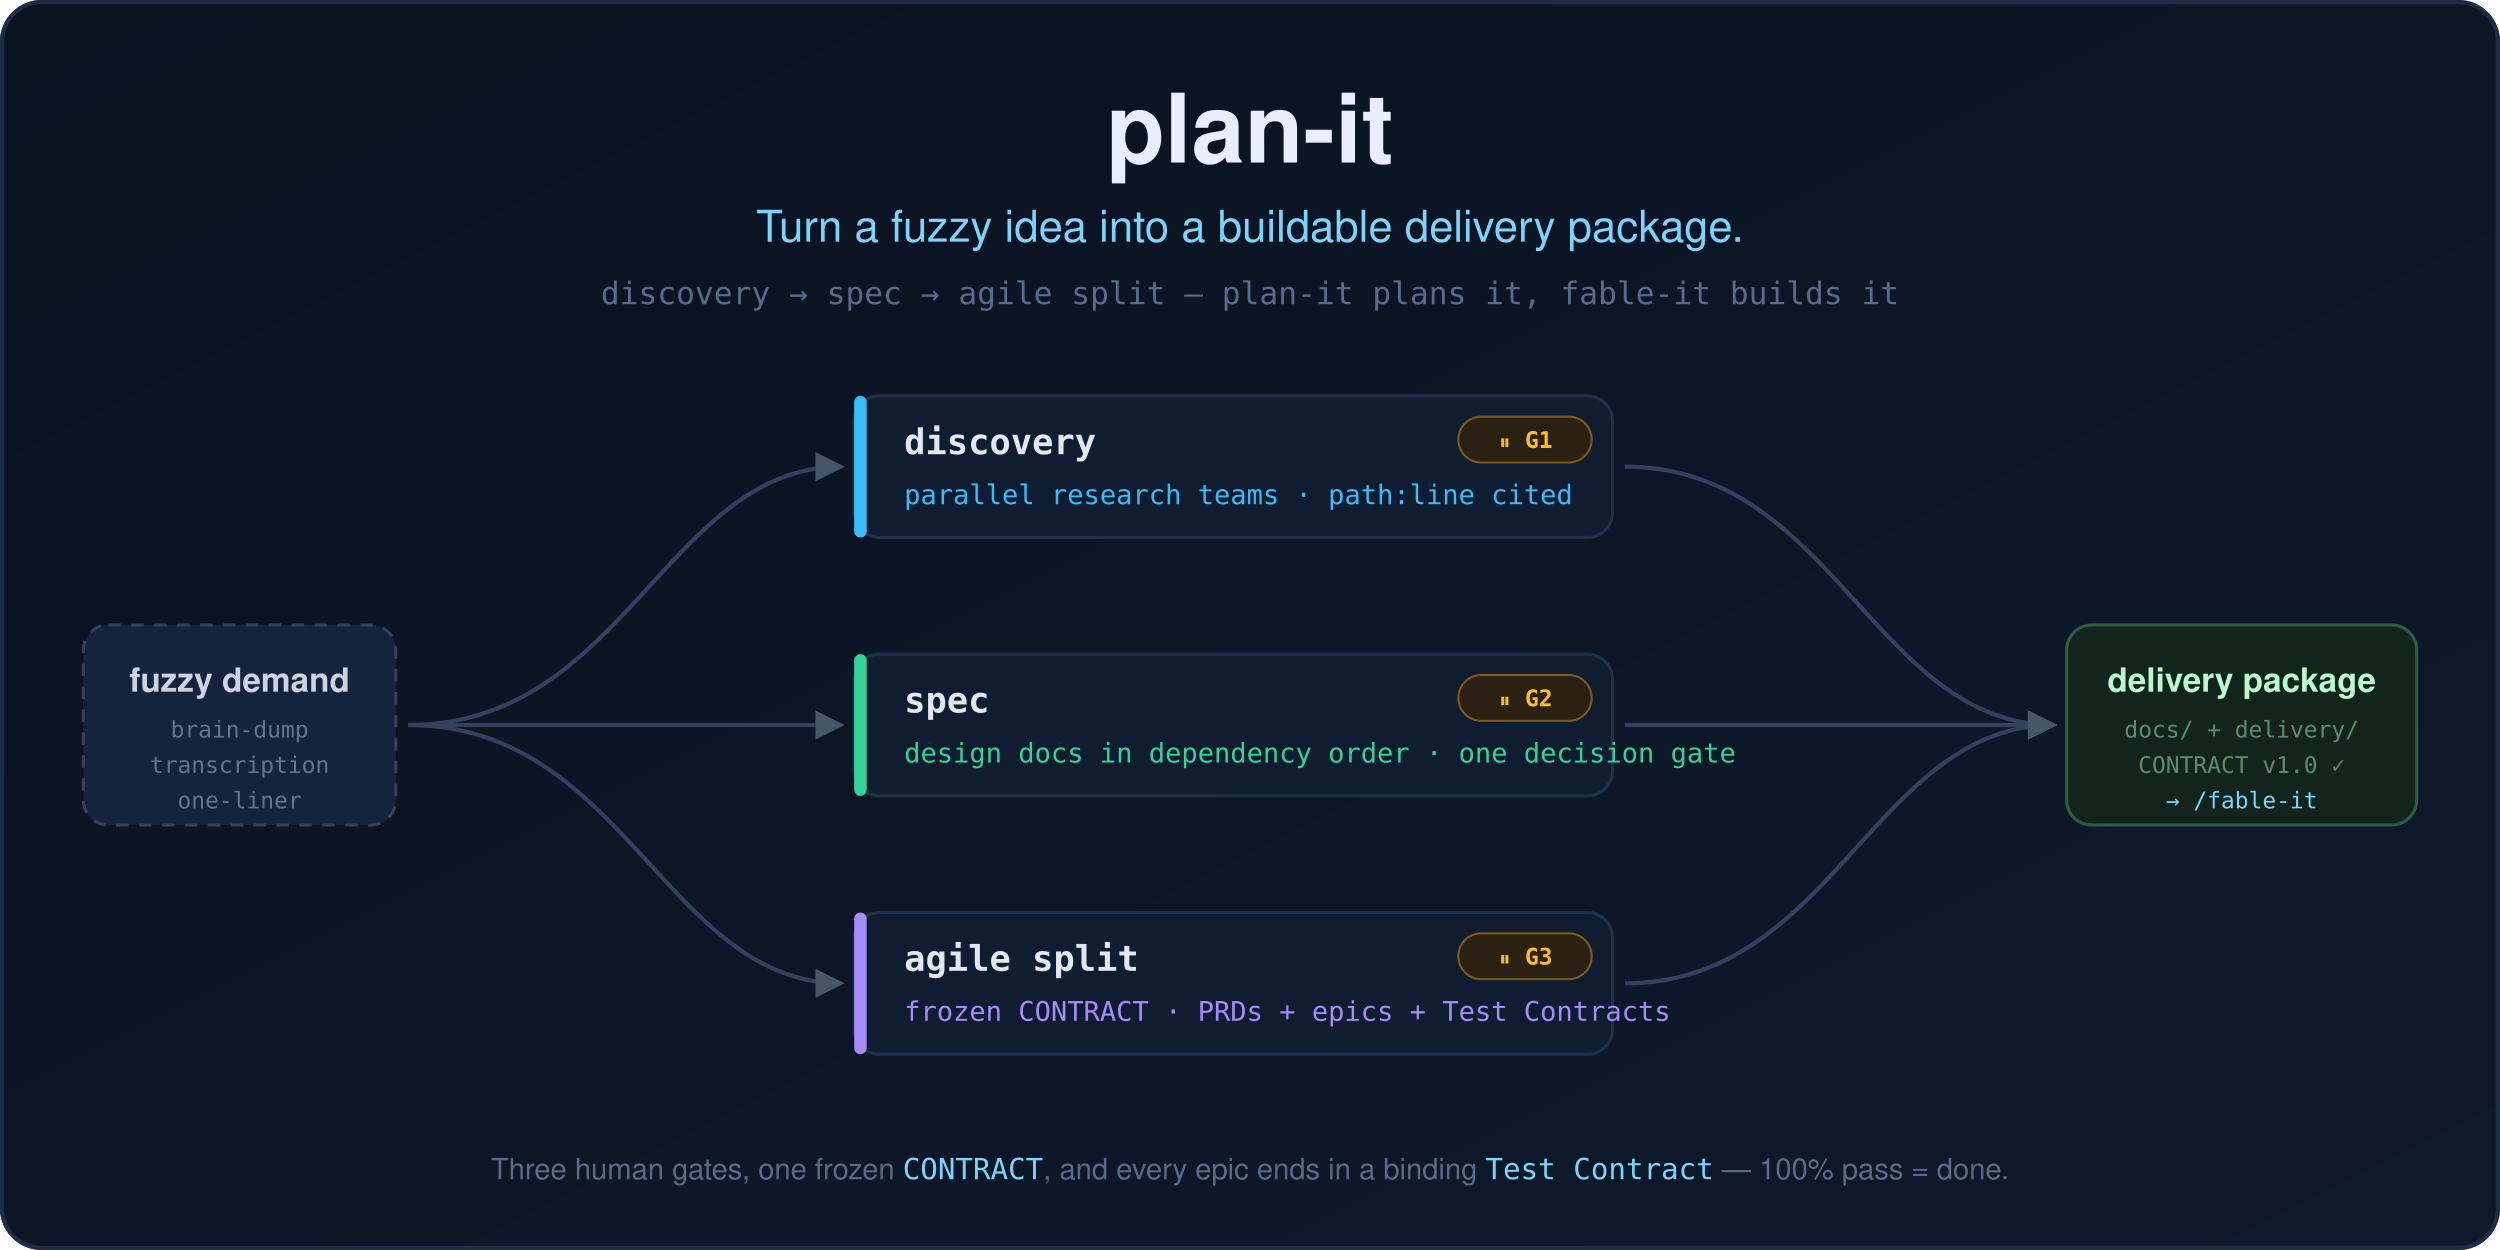
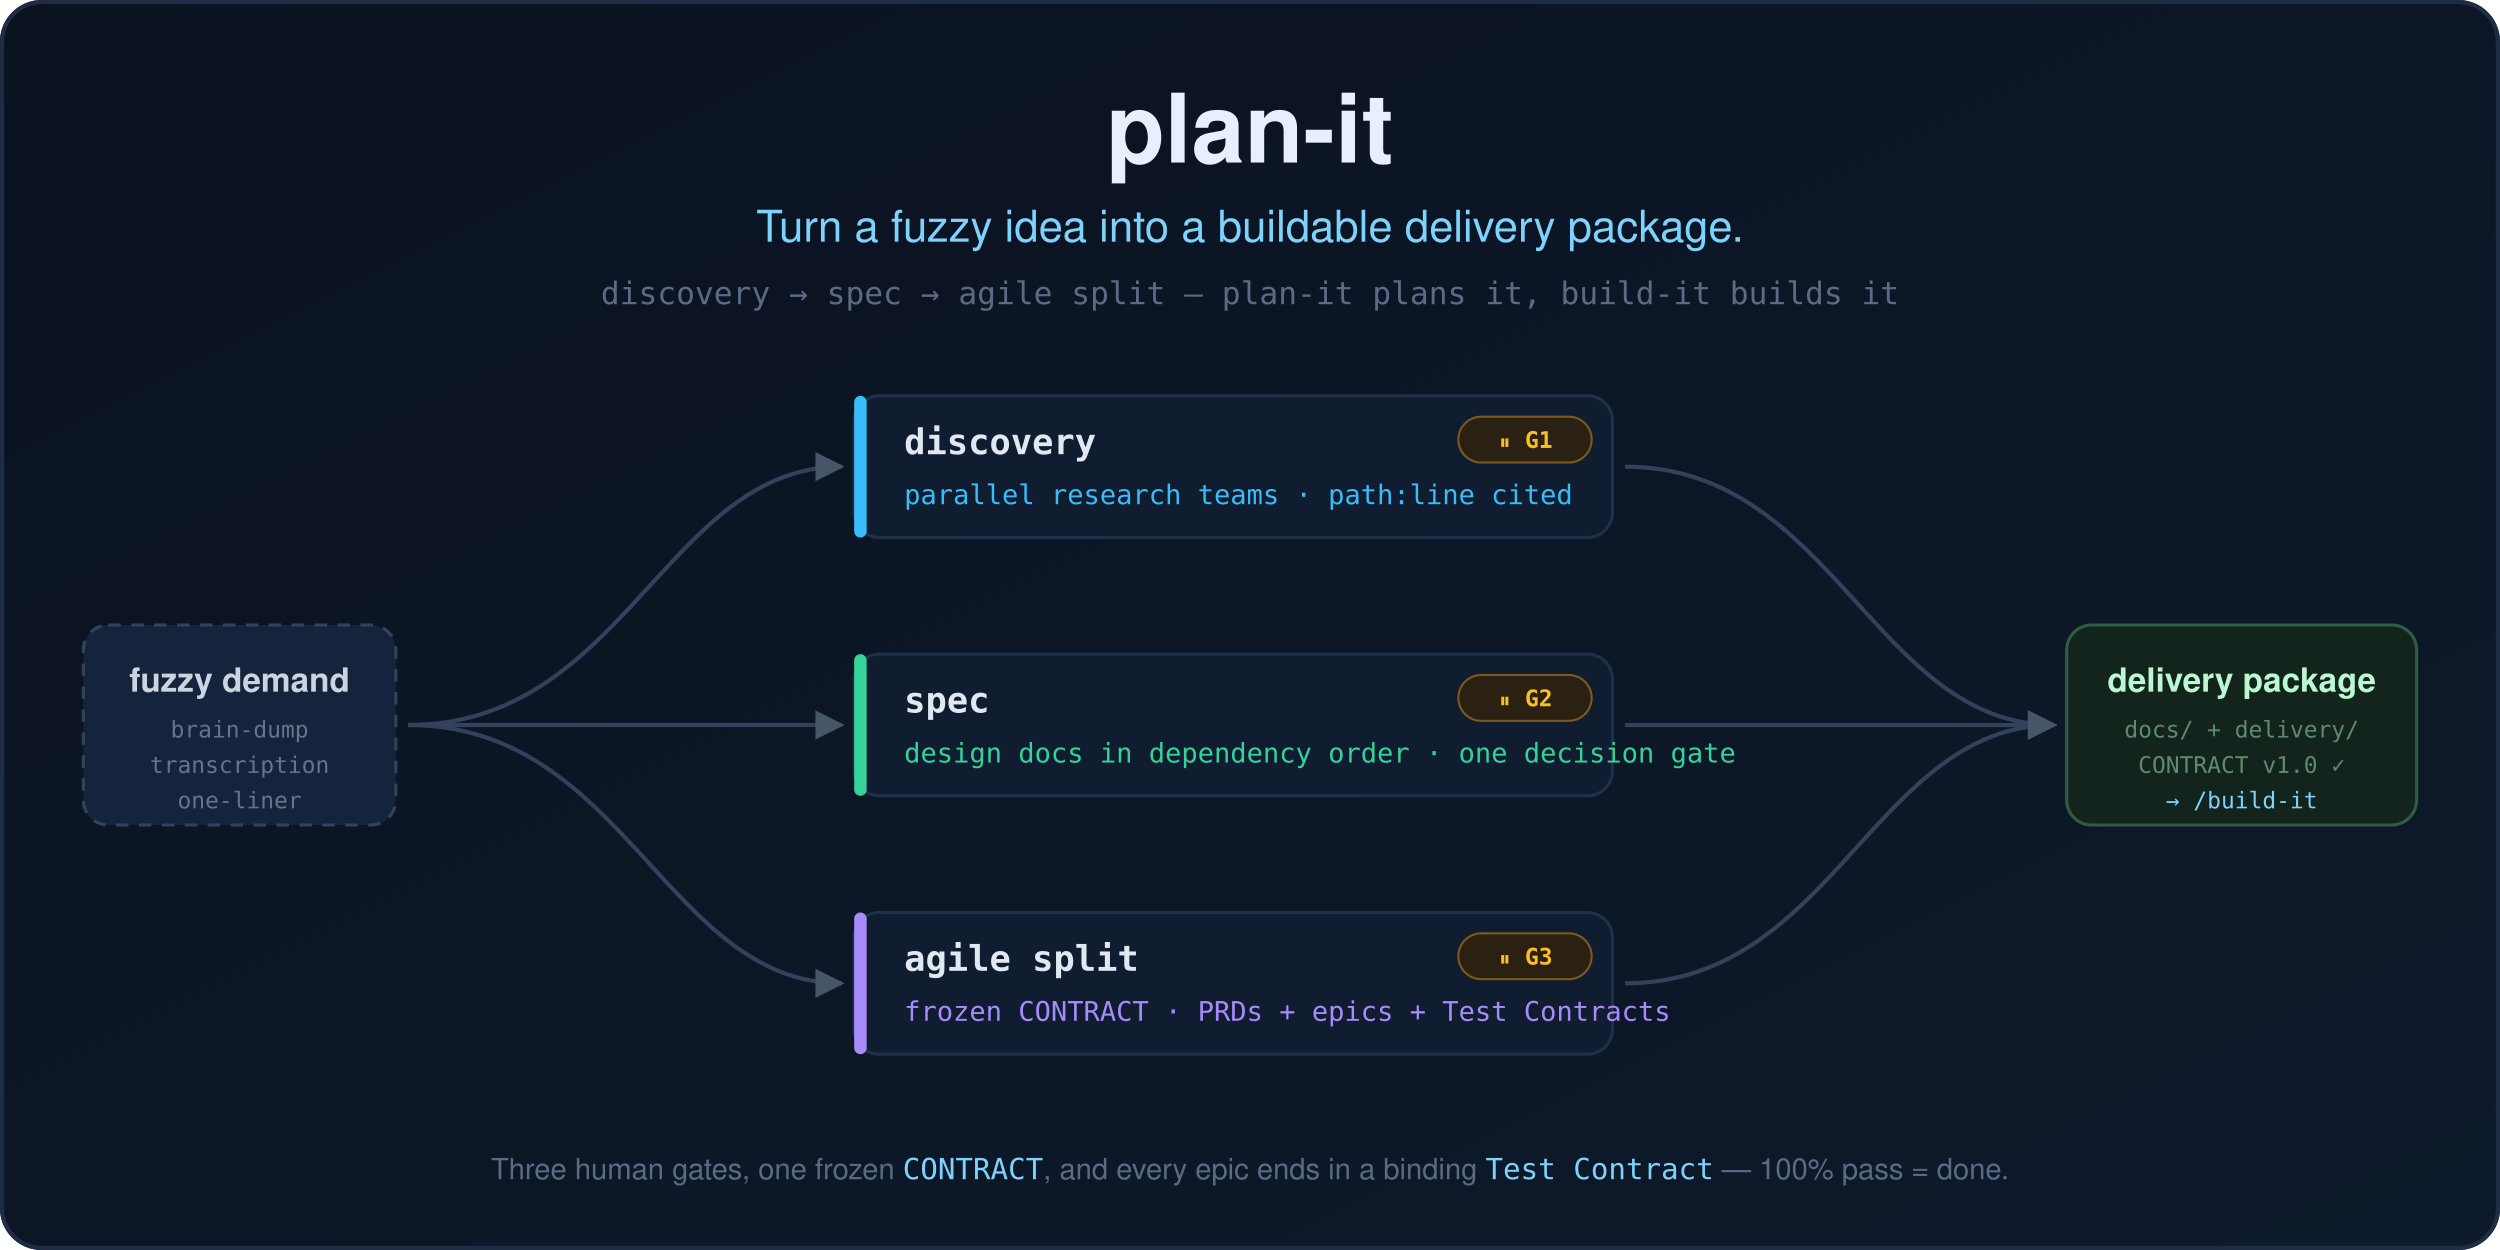
<svg xmlns="http://www.w3.org/2000/svg" viewBox="0 0 1200 600" font-family="-apple-system, BlinkMacSystemFont, 'Segoe UI', Helvetica, Arial, sans-serif">
  <defs>
    <linearGradient id="bg" x1="0" y1="0" x2="1" y2="1">
      <stop offset="0" stop-color="#0b1220" />
      <stop offset="1" stop-color="#0d1a2b" />
    </linearGradient>
    <marker id="arrow" viewBox="0 0 10 10" refX="9" refY="5" markerWidth="7" markerHeight="7" orient="auto-start-reverse">
      <path d="M0 0 L10 5 L0 10 z" fill="#475569" />
    </marker>
    <style>
      .mono { font-family: 'SF Mono', 'JetBrains Mono', 'Fira Code', Menlo, Consolas, monospace; }
    </style>
  </defs>
  <rect x="0" y="0" width="1200" height="600" rx="20" fill="url(#bg)" />
  <rect x="1" y="1" width="1198" height="598" rx="19" fill="none" stroke="#1e2d44" stroke-width="2" />
  <text x="600" y="78" text-anchor="middle" font-size="46" font-weight="700" fill="#e8eefc">plan-it</text>
  <text x="600" y="116" text-anchor="middle" font-size="21" fill="#7dd3fc">Turn a fuzzy idea into a buildable delivery package.</text>
-   <text x="600" y="146" text-anchor="middle" font-size="15" class="mono" fill="#5b6b85">discovery → spec → agile split — plan-it plans it, fable-it builds it</text>
+   <text x="600" y="146" text-anchor="middle" font-size="15" class="mono" fill="#5b6b85">discovery → spec → agile split — plan-it plans it, build-it builds it</text>
  <rect x="40" y="300" width="150" height="96" rx="12" fill="#16233c" stroke="#33415c" stroke-width="1.5" stroke-dasharray="6 5" />
  <text x="115" y="332" text-anchor="middle" font-size="16" font-weight="600" fill="#cbd5e1">fuzzy demand</text>
  <text x="115" y="354" text-anchor="middle" font-size="11" class="mono" fill="#64748b">brain-dump</text>
  <text x="115" y="371" text-anchor="middle" font-size="11" class="mono" fill="#64748b">transcription</text>
  <text x="115" y="388" text-anchor="middle" font-size="11" class="mono" fill="#64748b">one-liner</text>
  <path d="M196 348 C 300 348, 320 224, 404 224" fill="none" stroke="#33415c" stroke-width="2" marker-end="url(#arrow)" />
  <path d="M196 348 L 404 348" fill="none" stroke="#33415c" stroke-width="2" marker-end="url(#arrow)" />
  <path d="M196 348 C 300 348, 320 472, 404 472" fill="none" stroke="#33415c" stroke-width="2" marker-end="url(#arrow)" />
  <g>
    <rect x="410" y="190" width="364" height="68" rx="12" fill="#101c30" stroke="#1e3148" stroke-width="1.5" />
    <rect x="410" y="190" width="6" height="68" rx="3" fill="#38bdf8" />
    <text x="434" y="218" font-size="17" font-weight="600" fill="#e2e8f0" class="mono">discovery</text>
    <text x="434" y="242" font-size="13" class="mono" fill="#38bdf8">parallel research teams · path:line cited</text>
    <rect x="700" y="200" width="64" height="22" rx="11" fill="#2a2113" stroke="#7c5a1d" />
    <text x="732" y="215" text-anchor="middle" font-size="11" font-weight="700" class="mono" fill="#fbbf24">⏸ G1</text>
  </g>
  <g>
    <rect x="410" y="314" width="364" height="68" rx="12" fill="#101c30" stroke="#1e3148" stroke-width="1.5" />
    <rect x="410" y="314" width="6" height="68" rx="3" fill="#34d399" />
    <text x="434" y="342" font-size="17" font-weight="600" fill="#e2e8f0" class="mono">spec</text>
    <text x="434" y="366" font-size="13" class="mono" fill="#34d399">design docs in dependency order · one decision gate</text>
    <rect x="700" y="324" width="64" height="22" rx="11" fill="#2a2113" stroke="#7c5a1d" />
    <text x="732" y="339" text-anchor="middle" font-size="11" font-weight="700" class="mono" fill="#fbbf24">⏸ G2</text>
  </g>
  <g>
    <rect x="410" y="438" width="364" height="68" rx="12" fill="#101c30" stroke="#1e3148" stroke-width="1.5" />
    <rect x="410" y="438" width="6" height="68" rx="3" fill="#a78bfa" />
    <text x="434" y="466" font-size="17" font-weight="600" fill="#e2e8f0" class="mono">agile split</text>
    <text x="434" y="490" font-size="13" class="mono" fill="#a78bfa">frozen CONTRACT · PRDs + epics + Test Contracts</text>
    <rect x="700" y="448" width="64" height="22" rx="11" fill="#2a2113" stroke="#7c5a1d" />
    <text x="732" y="463" text-anchor="middle" font-size="11" font-weight="700" class="mono" fill="#fbbf24">⏸ G3</text>
  </g>
  <path d="M780 224 C 880 224, 900 348, 986 348" fill="none" stroke="#33415c" stroke-width="2" marker-end="url(#arrow)" />
  <path d="M780 348 L 986 348" fill="none" stroke="#33415c" stroke-width="2" marker-end="url(#arrow)" />
  <path d="M780 472 C 880 472, 900 348, 986 348" fill="none" stroke="#33415c" stroke-width="2" marker-end="url(#arrow)" />
  <rect x="992" y="300" width="168" height="96" rx="12" fill="#13241c" stroke="#2f5b43" stroke-width="1.5" />
  <text x="1076" y="332" text-anchor="middle" font-size="16" font-weight="600" fill="#bbf7d0">delivery package</text>
  <text x="1076" y="354" text-anchor="middle" font-size="11" class="mono" fill="#5e8b6f">docs/ + delivery/</text>
  <text x="1076" y="371" text-anchor="middle" font-size="11" class="mono" fill="#5e8b6f">CONTRACT v1.0 ✓</text>
-   <text x="1076" y="388" text-anchor="middle" font-size="11" class="mono" fill="#7dd3fc">→ /fable-it</text>
+   <text x="1076" y="388" text-anchor="middle" font-size="11" class="mono" fill="#7dd3fc">→ /build-it</text>
  <text x="600" y="566" text-anchor="middle" font-size="14" fill="#5b6b85">Three human gates, one frozen <tspan class="mono" fill="#7dd3fc">CONTRACT</tspan>, and every epic ends in a binding <tspan class="mono" fill="#7dd3fc">Test Contract</tspan> — 100% pass = done.</text>
</svg>
